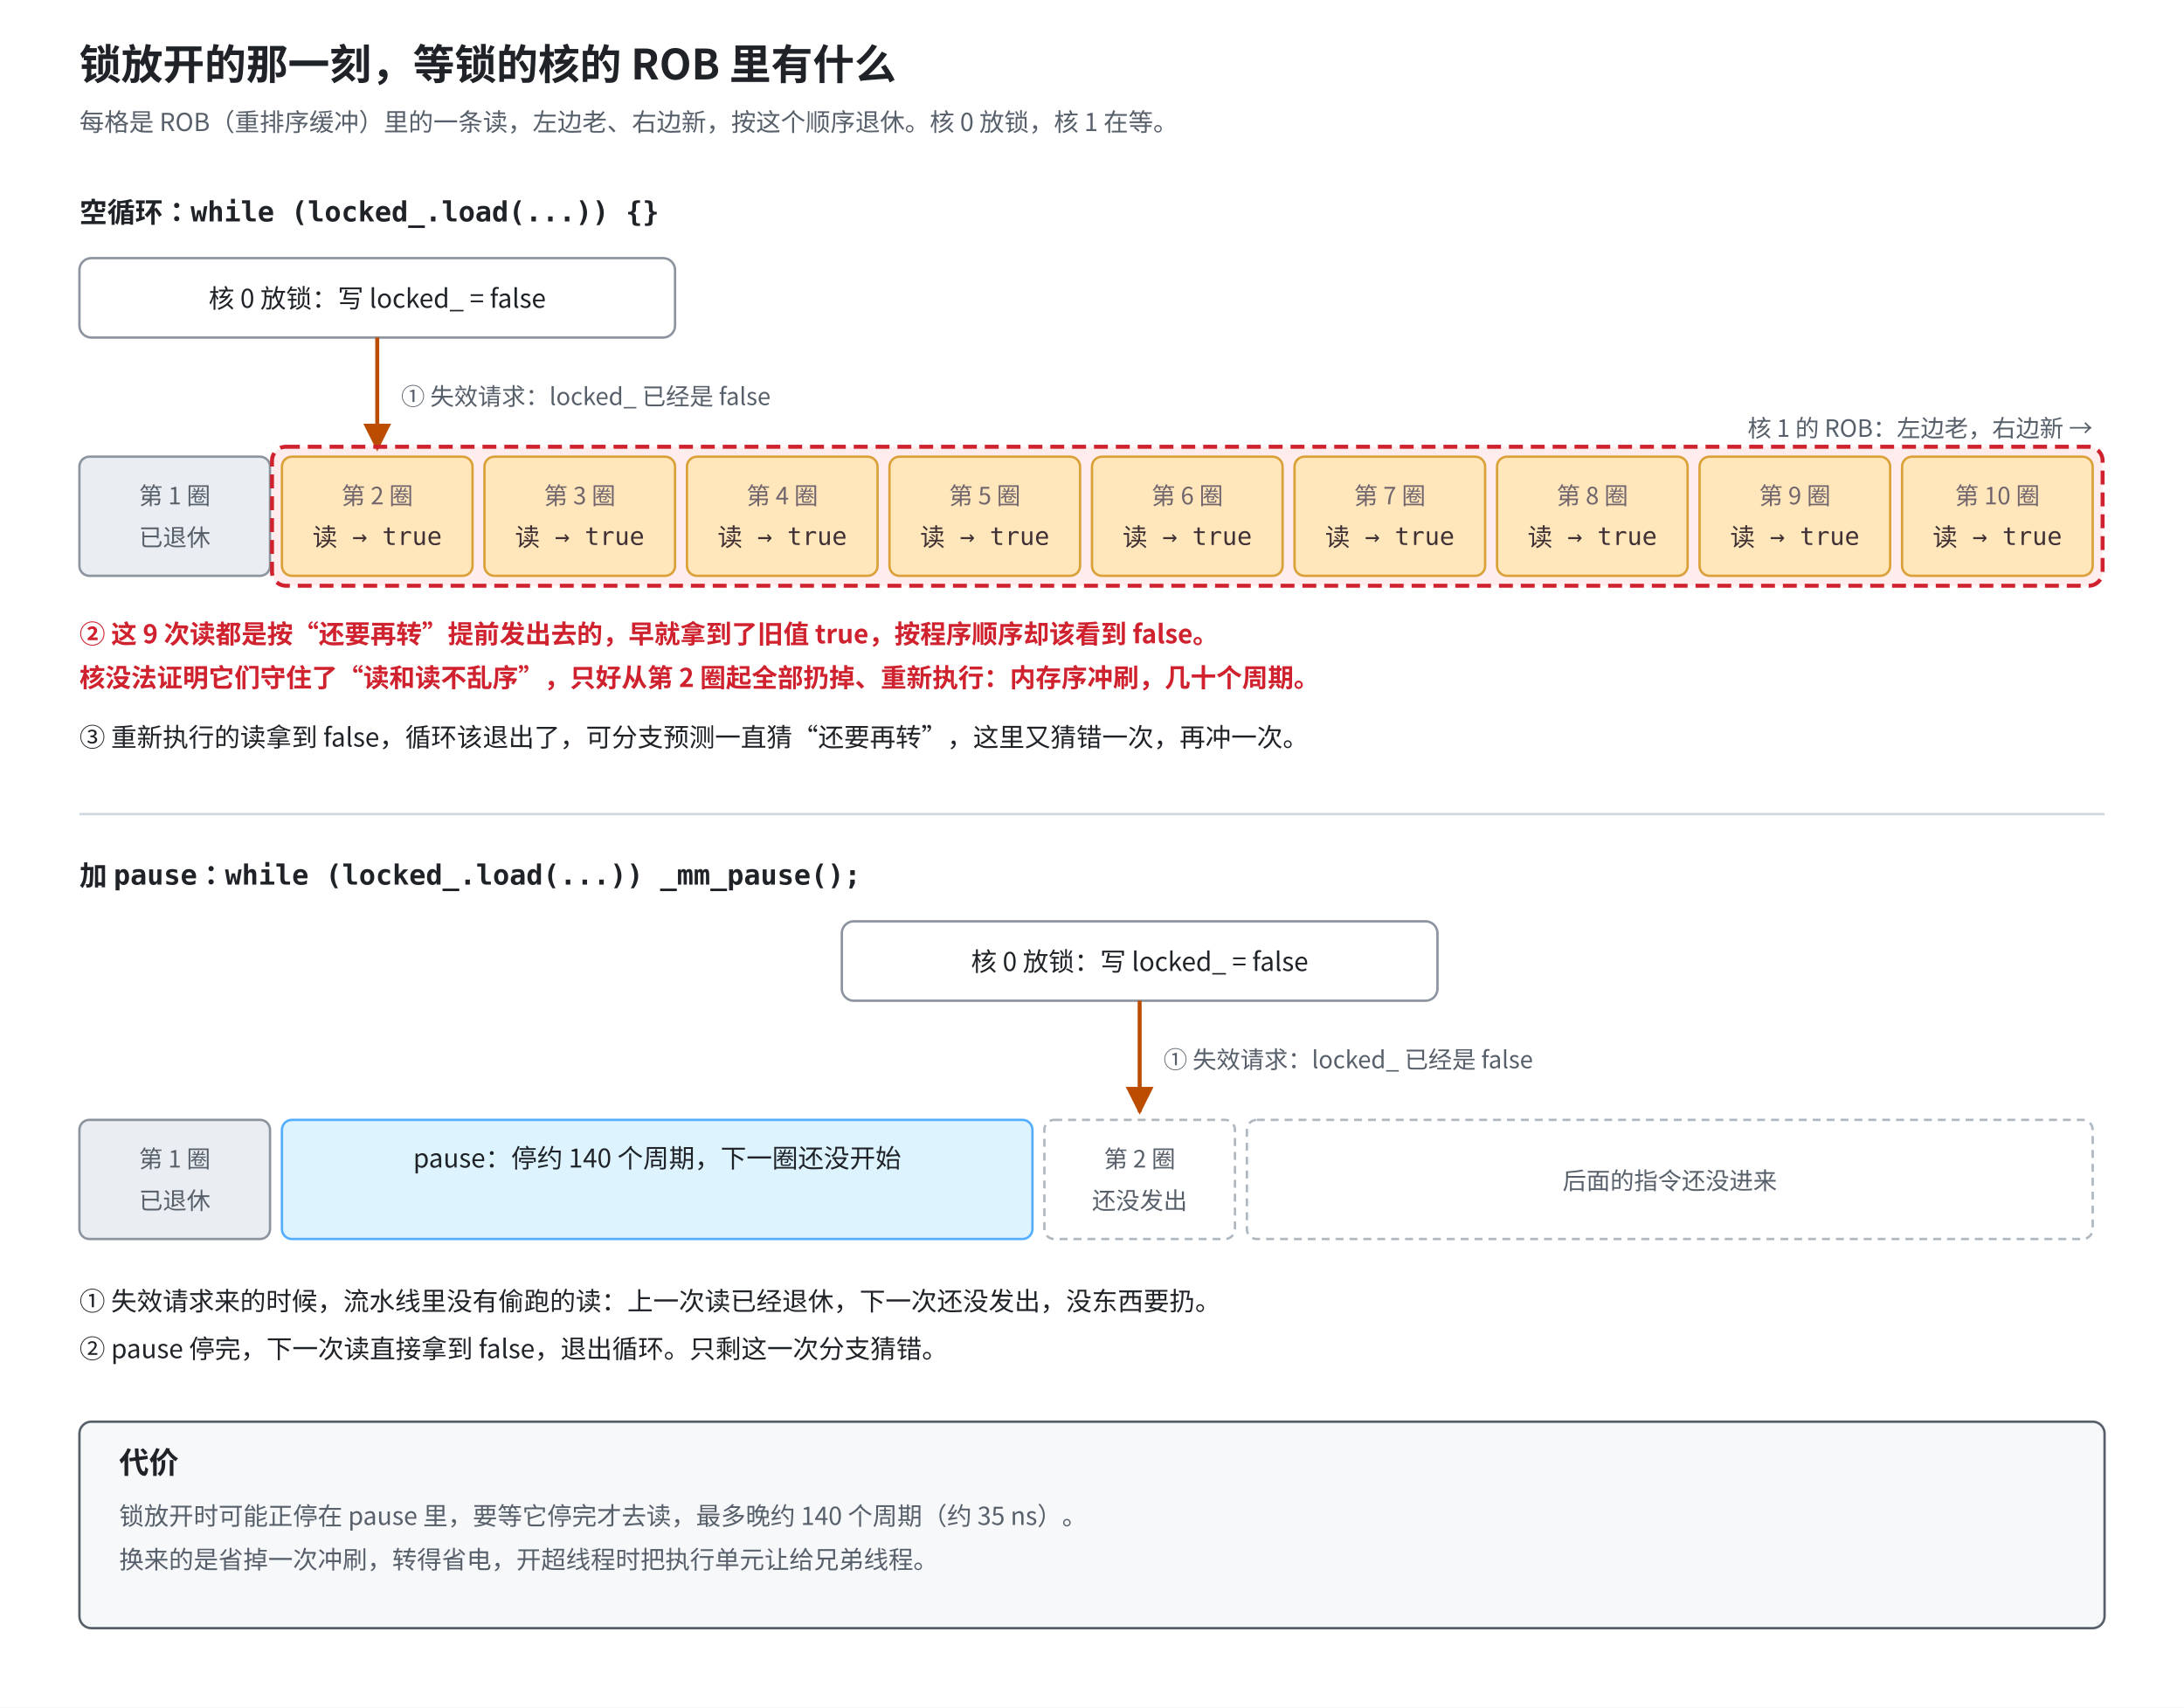
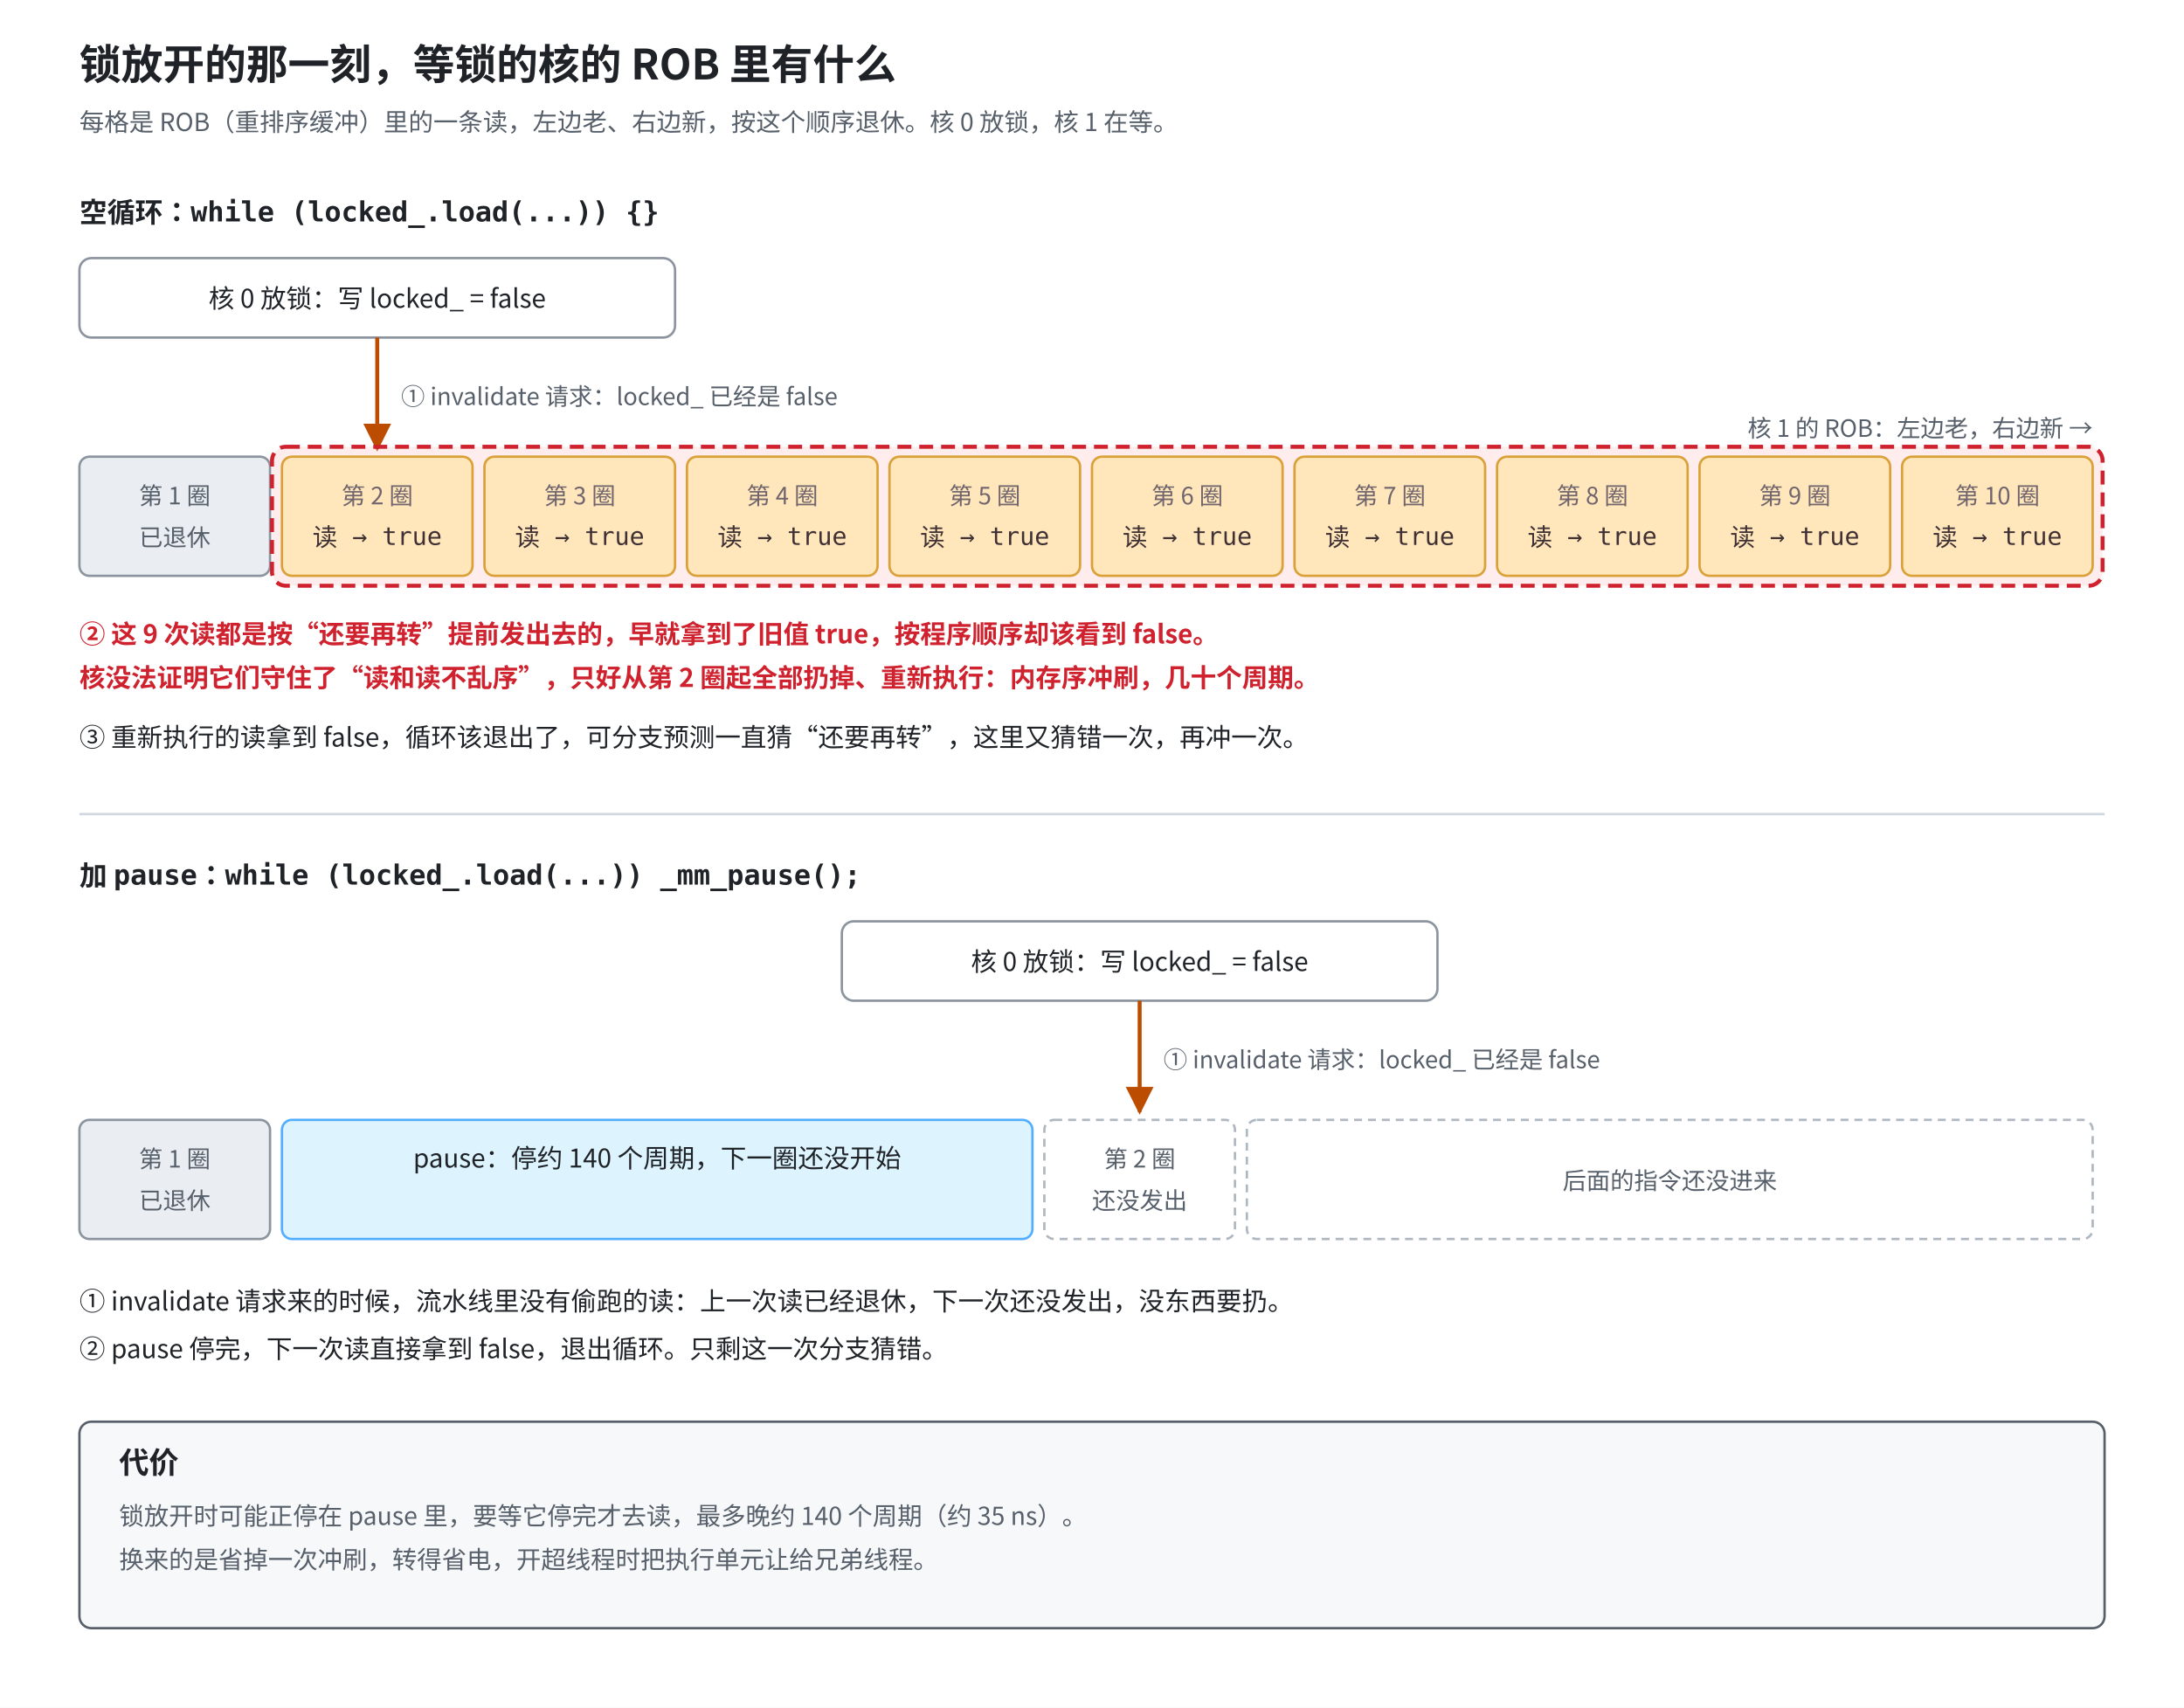
<svg xmlns="http://www.w3.org/2000/svg" viewBox="0 0 1100 860" width="1100" height="860" font-family="PingFang SC, Microsoft YaHei, Noto Sans CJK SC, sans-serif">
  <defs>
    <marker id="ai" viewBox="0 0 10 10" refX="9" refY="5" markerWidth="7" markerHeight="7" orient="auto-start-reverse">
      <path d="M0,0 L10,5 L0,10 z" fill="#bc4c00" />
    </marker>
    <style>
      .t    { font-size: 15px; font-weight: 600; fill: #1f2328; }
      .s    { font-size: 12.5px; fill: #57606a; }
      .h    { font-size: 21px; font-weight: 700; fill: #1f2328; }
      .f    { font-size: 13px; fill: #1f2328; }
      .lab  { font-size: 12px; fill: #57606a; }
      .code { font-family: Consolas, Menlo, monospace; font-size: 14px; font-weight: 700; fill: #1f2328; }
      .cs   { font-family: Consolas, Menlo, monospace; font-size: 12.5px; fill: #1f2328; }
      .box  { fill: #ffffff; stroke: #8c959f; stroke-width: 1.2; }
      .ret  { fill: #eaeef2; stroke: #8c959f; stroke-width: 1.2; }
      .ran  { fill: #fff8c5; stroke: #d4a72c; stroke-width: 1.2; }
      .pz   { fill: #ddf4ff; stroke: #54aeff; stroke-width: 1.2; }
      .empty{ fill: none; stroke: #afb8c1; stroke-width: 1.2; stroke-dasharray: 4 3; }
      .ban  { fill: #f6f8fa; stroke: #57606a; stroke-width: 1.2; }
      .flush{ fill: #ff818226; stroke: #cf222e; stroke-width: 2; stroke-dasharray: 7 4; }
      .red  { font-size: 13px; font-weight: 600; fill: #cf222e; }
      .inv  { stroke: #bc4c00; stroke-width: 2; fill: none; }
      .sep  { stroke: #d0d7de; stroke-width: 1.2; }
    </style>
  </defs>
  <rect x="0" y="0" width="1100" height="860" fill="#ffffff" />
  <text x="40" y="40" class="h">锁放开的那一刻，等锁的核的 ROB 里有什么</text>
  <text x="40" y="66" class="s">每格是 ROB（重排序缓冲）里的一条读，左边老、右边新，按这个顺序退休。核 0 放锁，核 1 在等。</text>
  <text x="40" y="112" class="code">空循环：while (locked_.load(...)) {}</text>
  <rect x="40" y="130" width="300" height="40" rx="6" class="box" />
  <text x="190" y="155" class="f" text-anchor="middle">核 0 放锁：写 locked_ = false</text>
  <line x1="190" y1="170" x2="190" y2="226" class="inv" marker-end="url(#ai)" />
-   <text x="202" y="204" class="lab">① 失效请求：locked_ 已经是 false</text>
+   <text x="202" y="204" class="lab">① invalidate 请求：locked_ 已经是 false</text>
  <text x="1054" y="220" class="lab" text-anchor="end">核 1 的 ROB：左边老，右边新 →</text>
  <rect x="40" y="230" width="96" height="60" rx="5" class="ret" />
  <text x="88.0" y="254" class="lab" text-anchor="middle">第 1 圈</text>
  <text x="88.0" y="275" class="lab" text-anchor="middle">已退休</text>
  <rect x="142" y="230" width="96" height="60" rx="5" class="ran" />
  <text x="190.0" y="254" class="lab" text-anchor="middle">第 2 圈</text>
  <text x="190.0" y="275" class="cs" text-anchor="middle">读 → true</text>
  <rect x="244" y="230" width="96" height="60" rx="5" class="ran" />
  <text x="292.0" y="254" class="lab" text-anchor="middle">第 3 圈</text>
  <text x="292.0" y="275" class="cs" text-anchor="middle">读 → true</text>
  <rect x="346" y="230" width="96" height="60" rx="5" class="ran" />
  <text x="394.0" y="254" class="lab" text-anchor="middle">第 4 圈</text>
  <text x="394.0" y="275" class="cs" text-anchor="middle">读 → true</text>
  <rect x="448" y="230" width="96" height="60" rx="5" class="ran" />
  <text x="496.0" y="254" class="lab" text-anchor="middle">第 5 圈</text>
  <text x="496.0" y="275" class="cs" text-anchor="middle">读 → true</text>
  <rect x="550" y="230" width="96" height="60" rx="5" class="ran" />
  <text x="598.0" y="254" class="lab" text-anchor="middle">第 6 圈</text>
  <text x="598.0" y="275" class="cs" text-anchor="middle">读 → true</text>
  <rect x="652" y="230" width="96" height="60" rx="5" class="ran" />
  <text x="700.0" y="254" class="lab" text-anchor="middle">第 7 圈</text>
  <text x="700.0" y="275" class="cs" text-anchor="middle">读 → true</text>
  <rect x="754" y="230" width="96" height="60" rx="5" class="ran" />
  <text x="802.0" y="254" class="lab" text-anchor="middle">第 8 圈</text>
  <text x="802.0" y="275" class="cs" text-anchor="middle">读 → true</text>
  <rect x="856" y="230" width="96" height="60" rx="5" class="ran" />
  <text x="904.0" y="254" class="lab" text-anchor="middle">第 9 圈</text>
  <text x="904.0" y="275" class="cs" text-anchor="middle">读 → true</text>
  <rect x="958" y="230" width="96" height="60" rx="5" class="ran" />
  <text x="1006.0" y="254" class="lab" text-anchor="middle">第 10 圈</text>
  <text x="1006.0" y="275" class="cs" text-anchor="middle">读 → true</text>
  <rect x="137" y="225" width="922" height="70" rx="7" class="flush" />
  <text x="40" y="324" class="red">② 这 9 次读都是按“还要再转”提前发出去的，早就拿到了旧值 true，按程序顺序却该看到 false。</text>
  <text x="40" y="346" class="red">核没法证明它们守住了“读和读不乱序”，只好从第 2 圈起全部扔掉、重新执行：内存序冲刷，几十个周期。</text>
  <text x="40" y="376" class="f">③ 重新执行的读拿到 false，循环该退出了，可分支预测一直猜“还要再转”，这里又猜错一次，再冲一次。</text>
  <line x1="40" y1="410" x2="1060" y2="410" class="sep" />
  <text x="40" y="446" class="code">加 pause：while (locked_.load(...)) _mm_pause();</text>
  <rect x="424" y="464" width="300" height="40" rx="6" class="box" />
  <text x="574" y="489" class="f" text-anchor="middle">核 0 放锁：写 locked_ = false</text>
  <line x1="574" y1="504" x2="574" y2="560" class="inv" marker-end="url(#ai)" />
-   <text x="586" y="538" class="lab">① 失效请求：locked_ 已经是 false</text>
+   <text x="586" y="538" class="lab">① invalidate 请求：locked_ 已经是 false</text>
  <rect x="40" y="564" width="96" height="60" rx="5" class="ret" />
  <text x="88.0" y="588" class="lab" text-anchor="middle">第 1 圈</text>
  <text x="88.0" y="609" class="lab" text-anchor="middle">已退休</text>
  <rect x="142" y="564" width="378" height="60" rx="5" class="pz" />
  <text x="331.0" y="588" class="f" text-anchor="middle">pause：停约 140 个周期，下一圈还没开始</text>
  <rect x="526" y="564" width="96" height="60" rx="5" class="empty" />
  <text x="574.0" y="588" class="lab" text-anchor="middle">第 2 圈</text>
  <text x="574.0" y="609" class="lab" text-anchor="middle">还没发出</text>
  <rect x="628" y="564" width="426" height="60" rx="5" class="empty" />
  <text x="841" y="599" class="lab" text-anchor="middle">后面的指令还没进来</text>
-   <text x="40" y="660" class="f">① 失效请求来的时候，流水线里没有偷跑的读：上一次读已经退休，下一次还没发出，没东西要扔。</text>
+   <text x="40" y="660" class="f">① invalidate 请求来的时候，流水线里没有偷跑的读：上一次读已经退休，下一次还没发出，没东西要扔。</text>
  <text x="40" y="684" class="f">② pause 停完，下一次读直接拿到 false，退出循环。只剩这一次分支猜错。</text>
  <rect x="40" y="716" width="1020" height="104" rx="6" class="ban" />
  <text x="60" y="742" class="t">代价</text>
  <text x="60" y="768" class="s">锁放开时可能正停在 pause 里，要等它停完才去读，最多晚约 140 个周期（约 35 ns）。</text>
  <text x="60" y="790" class="s">换来的是省掉一次冲刷，转得省电，开超线程时把执行单元让给兄弟线程。</text>
</svg>
